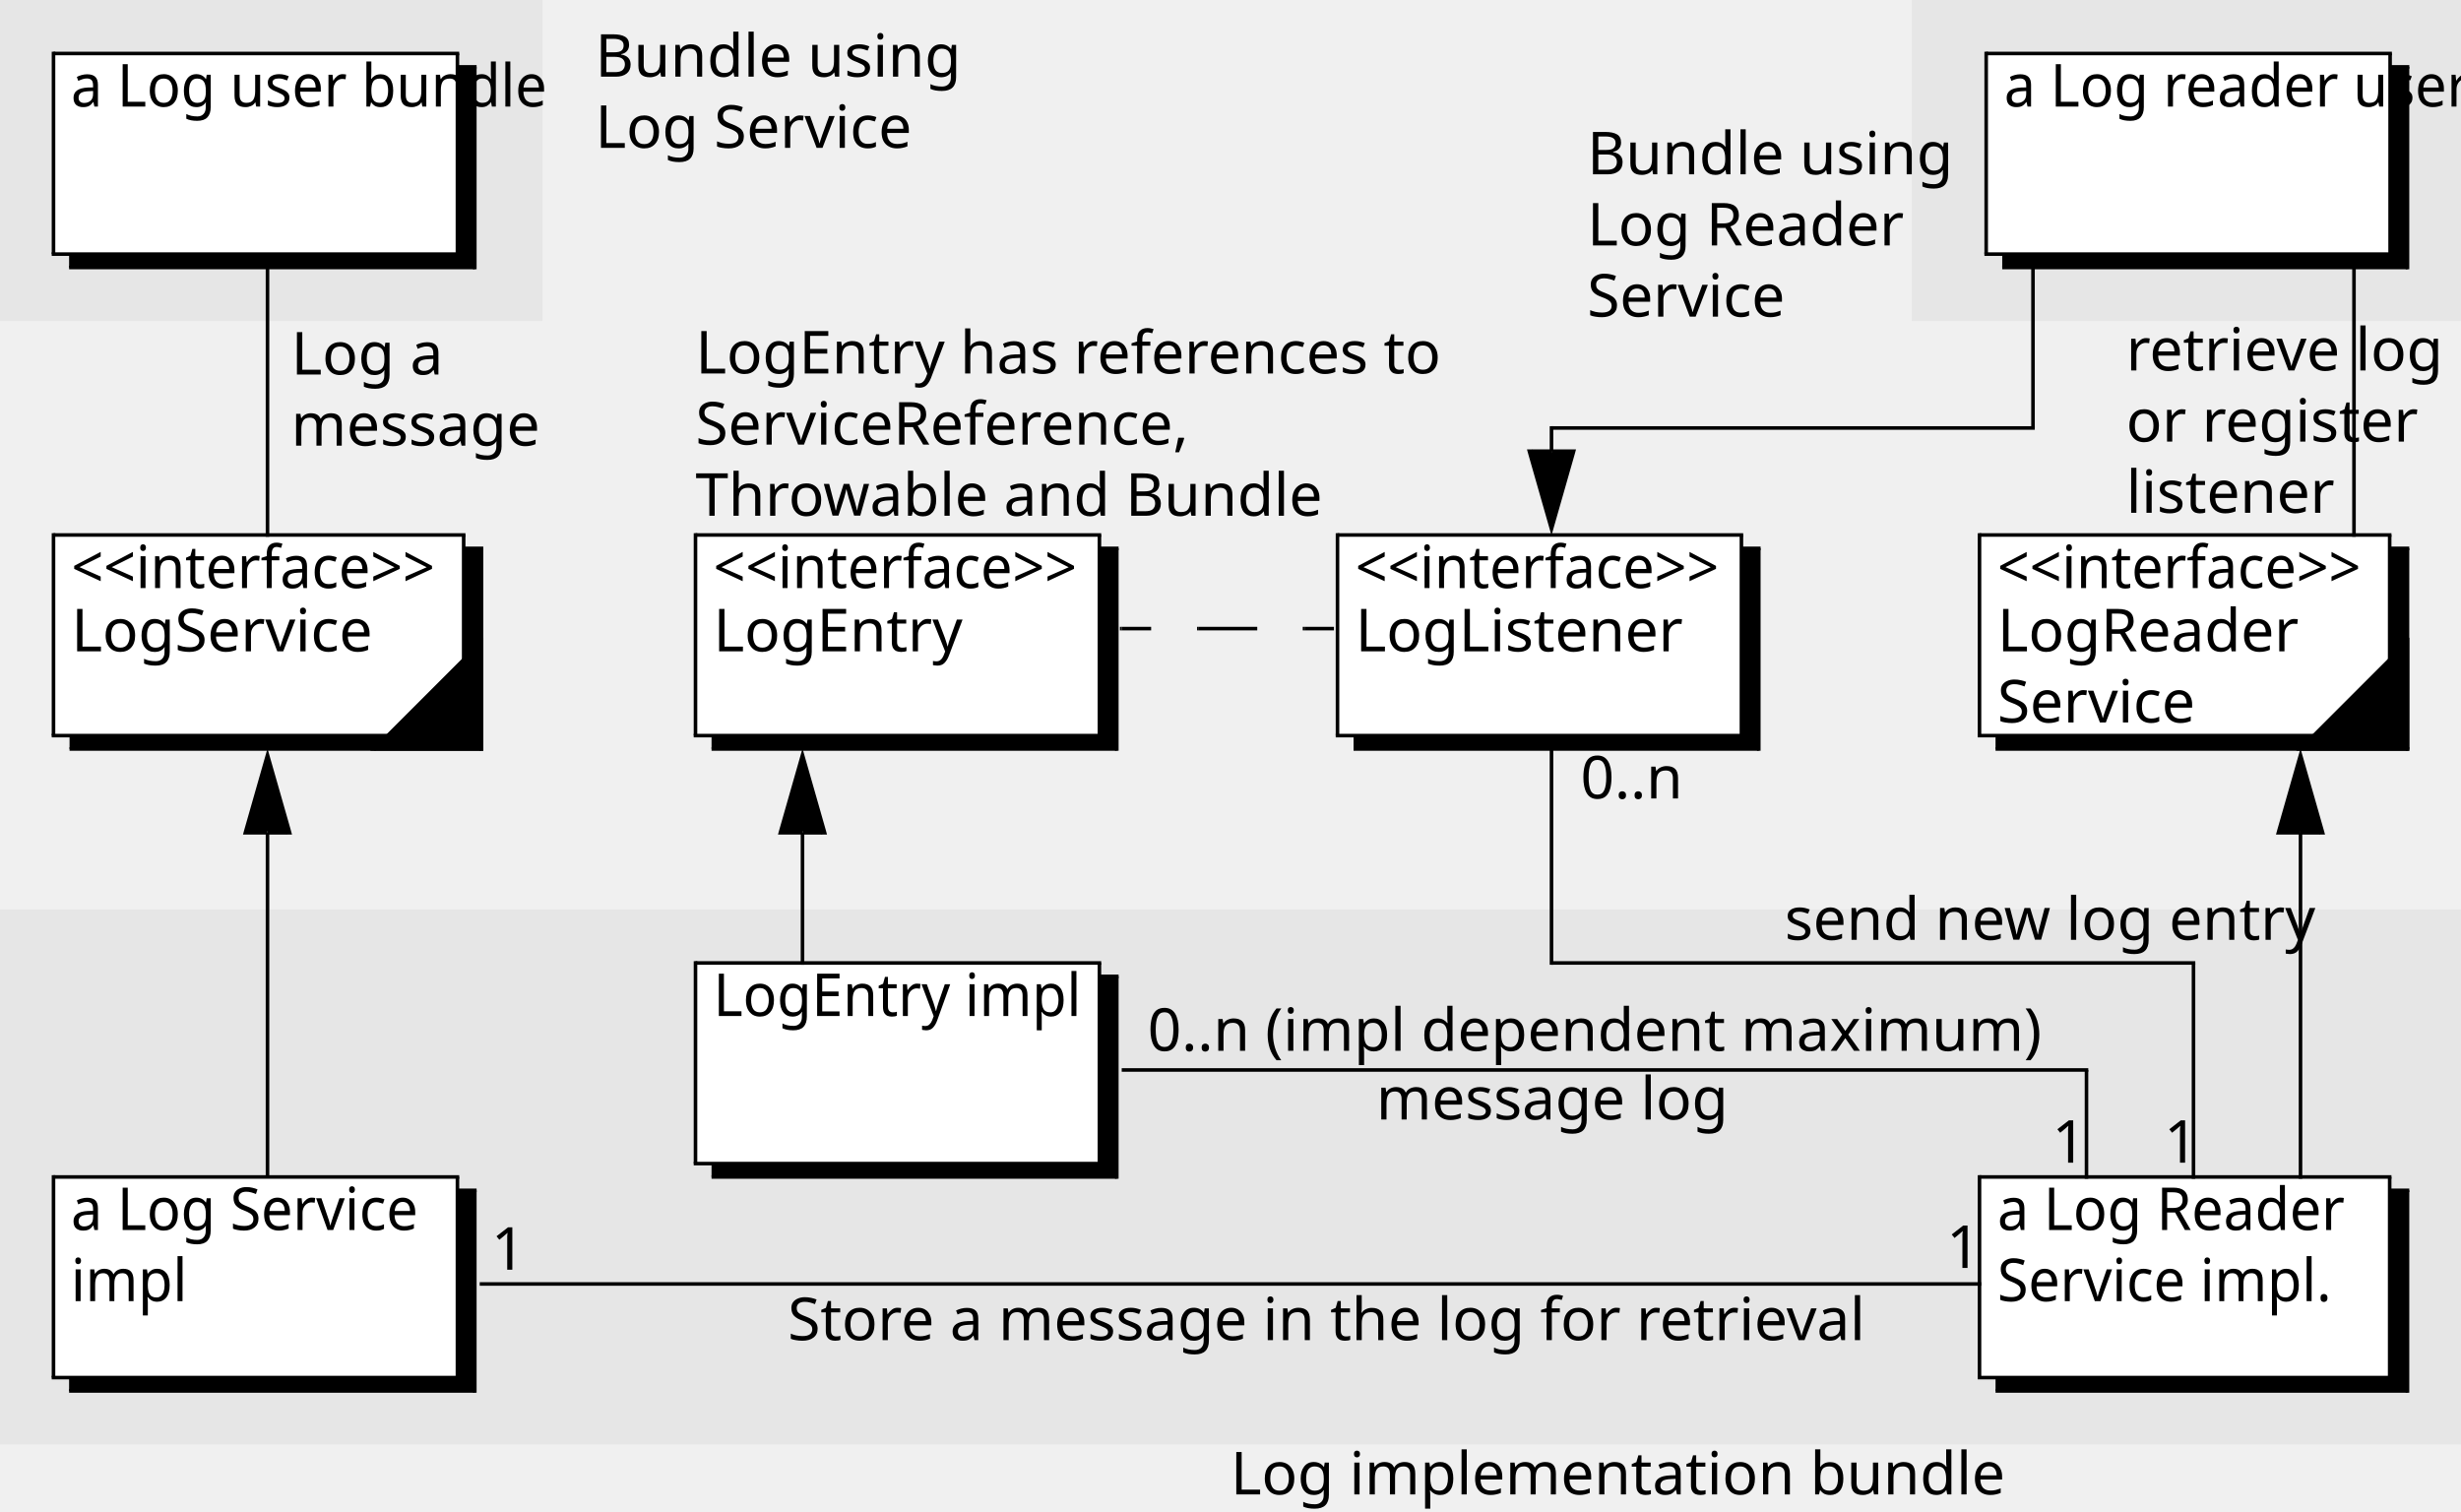
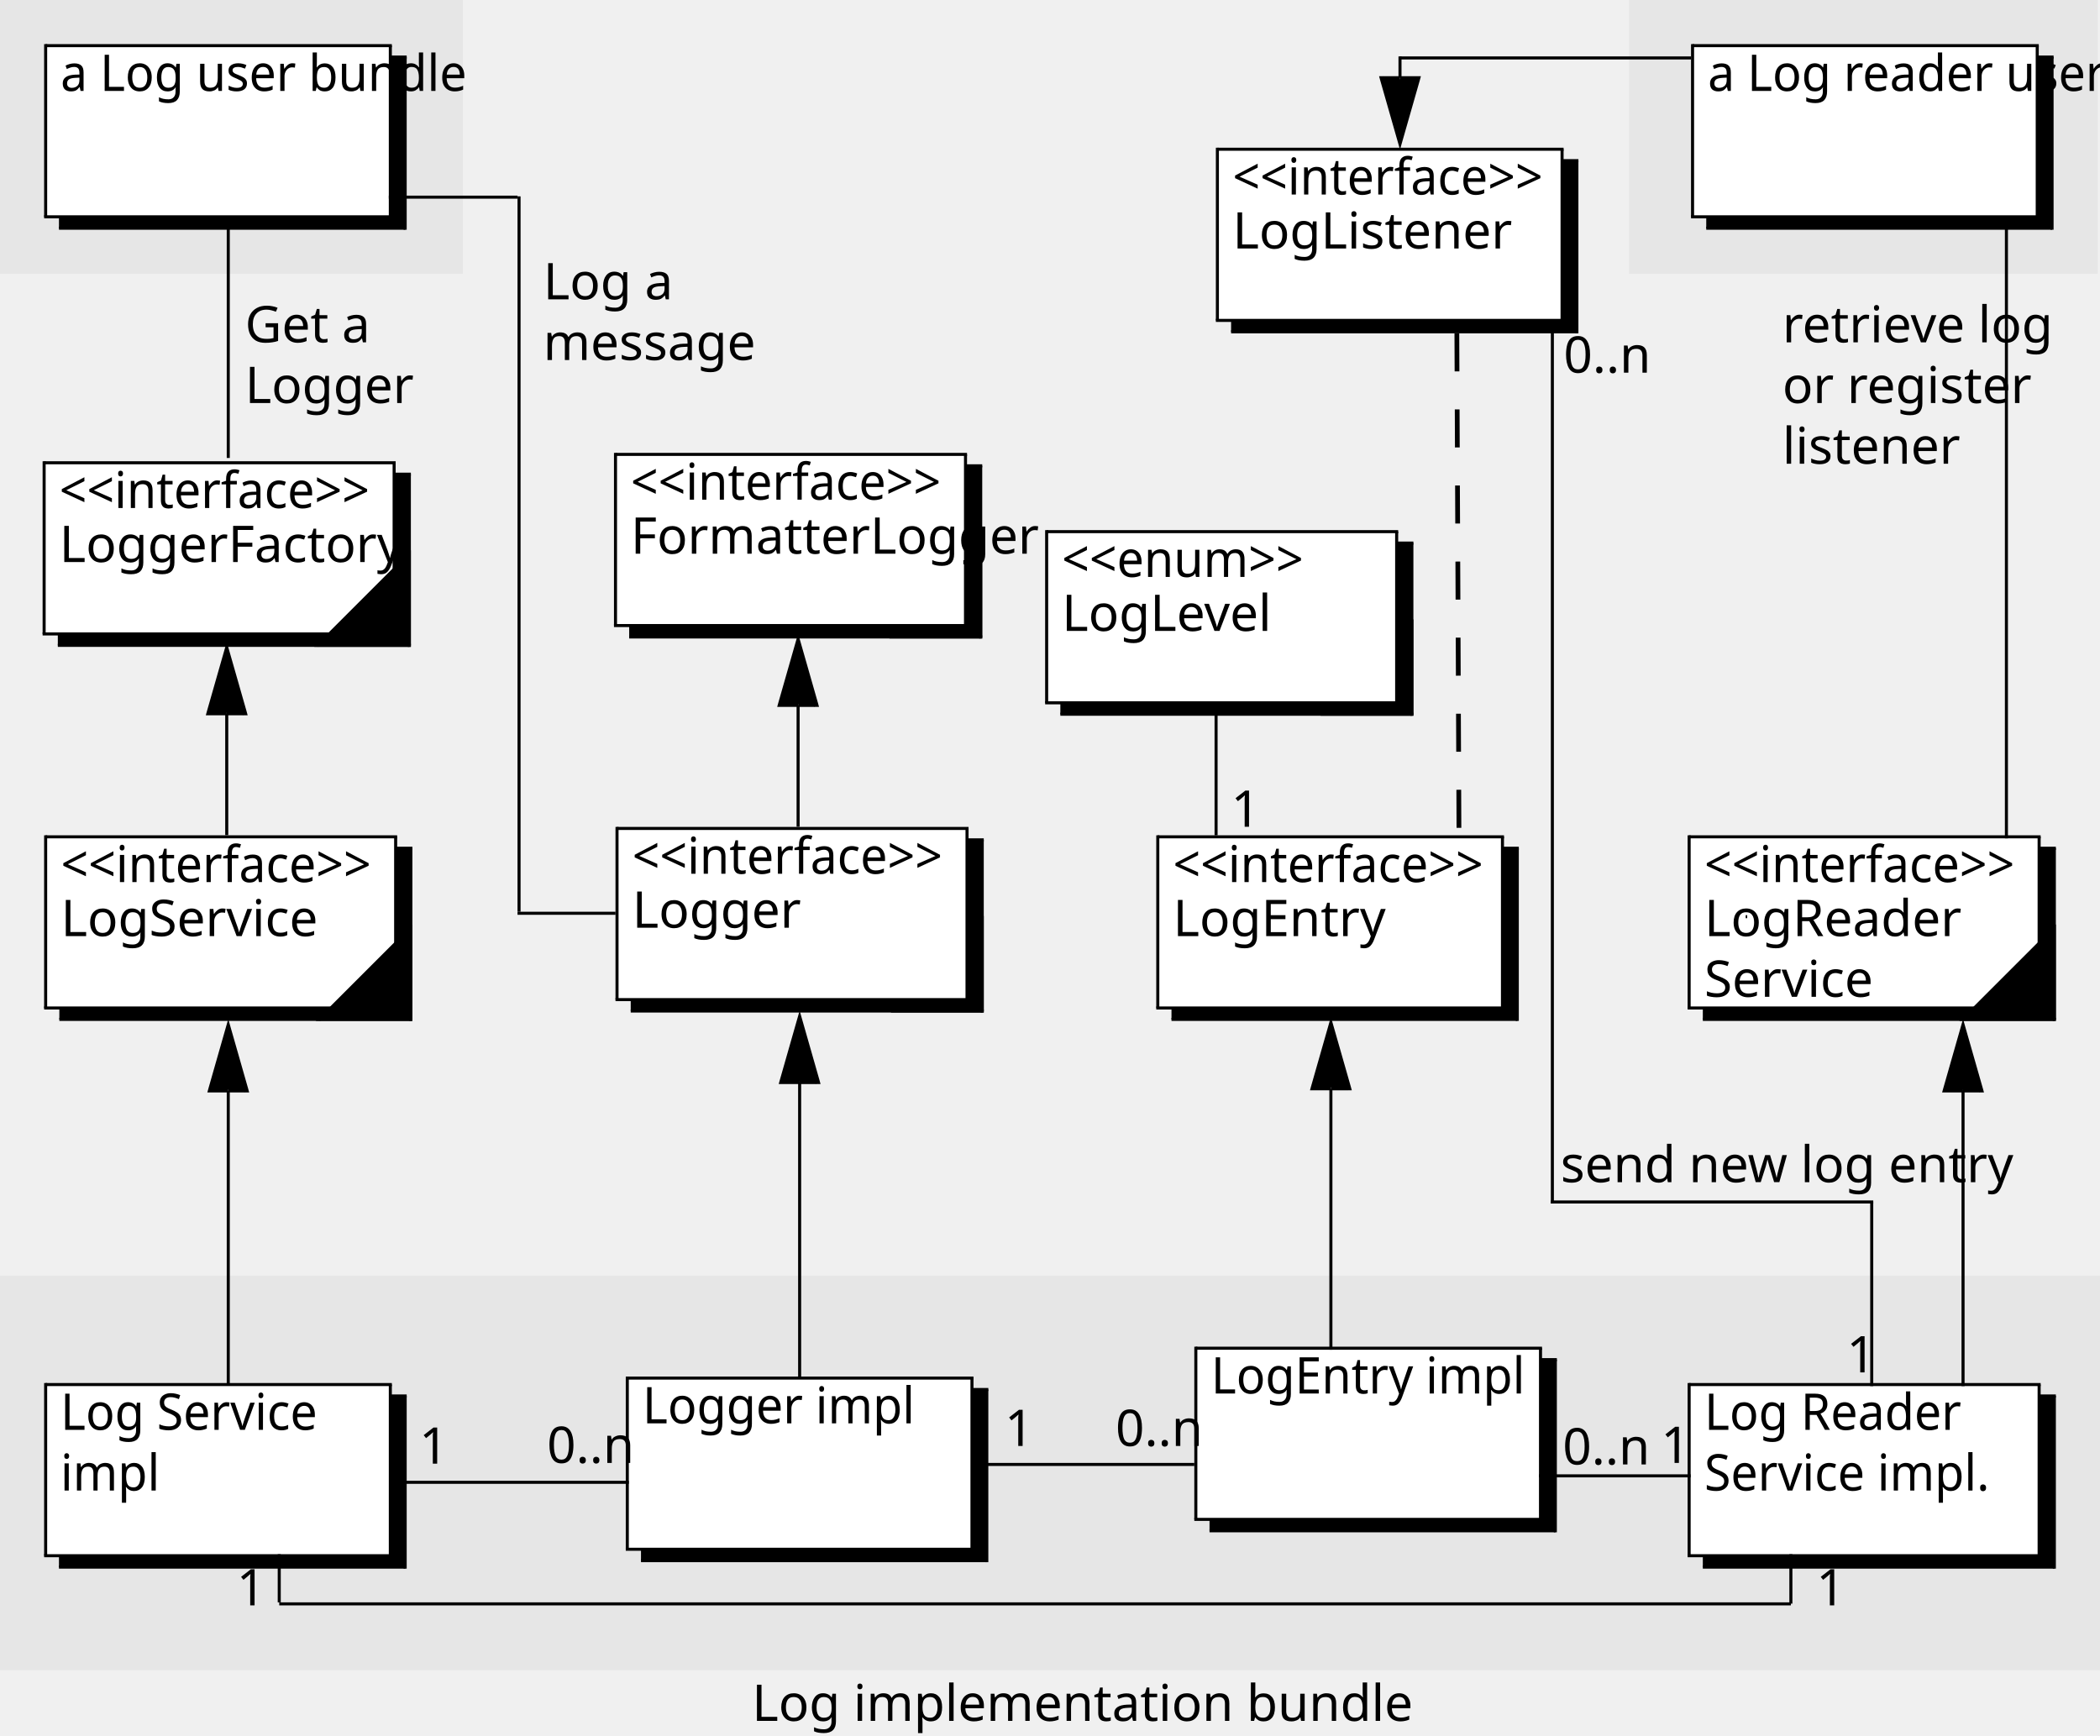
- <svg xmlns="http://www.w3.org/2000/svg" version="1.1" id="Layer_1" x="0px" y="0px" width="331.2px" height="203.465px" viewBox="0 0 331.2 203.465" enable-background="new 0 0 331.2 203.465" xml:space="preserve">
-   <rect x="257.28" fill="#E6E6E6" width="73.92" height="43.199" />
-   <rect y="122.399" fill="#E6E6E6" width="331.2" height="72" />
-   <rect fill="#E6E6E6" width="73.02" height="43.199" />
+ <svg xmlns="http://www.w3.org/2000/svg" version="1.1" id="Layer_1" x="0px" y="0px" width="331.2px" height="273.799px" viewBox="0 -60 331.2 273.799" enable-background="new 0 -60 331.2 273.799" xml:space="preserve">
+   <rect x="256.92" y="-60" fill="#E6E6E6" width="73.92" height="43.199" />
+   <rect y="141.233" fill="#E6E6E6" width="331.2" height="62.233" />
+   <rect y="-60" fill="#E6E6E6" width="73.02" height="43.199" />
  <rect x="9.6" y="73.8" width="55.2" height="27" />
  <rect x="9.6" y="73.56" width="55.44" height="0.48" />
  <rect x="64.56" y="73.8" width="0.48" height="27.24" />
  <rect x="9.36" y="100.56" width="55.44" height="0.48" />
  <rect x="9.36" y="73.56" width="0.48" height="27.24" />
  <rect x="7.2" y="72" fill="#FFFFFF" width="55.2" height="27" />
  <rect x="7.2" y="71.76" width="55.44" height="0.479" />
  <rect x="62.16" y="72" width="0.48" height="27.239" />
  <rect x="6.96" y="98.76" width="55.44" height="0.479" />
  <rect x="6.96" y="71.76" width="0.48" height="27.24" />
-   <text transform="matrix(0.9504 0 0 1 9.6001 79.1401)" font-family="'ProductusOSGiBookc'" font-size="7.98">&lt;&lt;interface&gt;&gt;</text>
-   <text transform="matrix(1 0 0 1 9.6001 87.6597)" font-family="'ProductusSemibold'" font-size="7.98">LogService</text>
+   <text transform="matrix(0.9504 0 0 1 9.6006 79.1396)" font-family="'ProductusOSGiBookc'" font-size="7.98">&lt;&lt;interface&gt;&gt;</text>
+   <text transform="matrix(1 0 0 1 9.6001 87.6602)" font-family="'ProductusSemibold'" font-size="7.98">LogService</text>
  <rect x="268.799" y="73.8" width="55.201" height="27" />
  <rect x="268.799" y="73.56" width="55.439" height="0.48" />
  <rect x="323.76" y="73.8" width="0.479" height="27.24" />
  <rect x="268.56" y="100.56" width="55.44" height="0.48" />
  <rect x="268.56" y="73.56" width="0.479" height="27.24" />
  <rect x="266.4" y="72" fill="#FFFFFF" width="55.2" height="27" />
  <rect x="266.4" y="71.76" width="55.44" height="0.479" />
  <rect x="321.36" y="72" width="0.48" height="27.239" />
  <rect x="266.161" y="98.76" width="55.439" height="0.479" />
  <rect x="266.161" y="71.76" width="0.479" height="27.24" />
-   <text transform="matrix(0.9504 0 0 1 268.8003 79.1401)" font-family="'ProductusOSGiBookc'" font-size="7.98">&lt;&lt;interface&gt;&gt;</text>
-   <text transform="matrix(1 0 0 1 268.8003 87.6597)" enable-background="new    ">
-     <tspan x="0" y="0" font-family="'ProductusSemibold'" font-size="7.98">LogReader</tspan>
-     <tspan x="0" y="9.576" font-family="'ProductusSemibold'" font-size="7.98">Service</tspan>
-   </text>
-   <rect x="96" y="73.8" width="54.3" height="27" />
-   <rect x="96" y="73.56" width="54.54" height="0.48" />
-   <rect x="150.06" y="73.8" width="0.48" height="27.24" />
-   <rect x="95.76" y="100.56" width="54.54" height="0.48" />
-   <rect x="95.76" y="73.56" width="0.48" height="27.24" />
-   <rect x="93.6" y="72" fill="#FFFFFF" width="54.36" height="27" />
-   <rect x="93.6" y="71.76" width="54.6" height="0.479" />
-   <rect x="147.72" y="72" width="0.48" height="27.239" />
-   <rect x="93.36" y="98.76" width="54.6" height="0.479" />
-   <rect x="93.36" y="71.76" width="0.48" height="27.24" />
-   <text transform="matrix(0.9504 0 0 1 96 79.1401)" font-family="'ProductusOSGiBookc'" font-size="7.98">&lt;&lt;interface&gt;&gt;</text>
-   <text transform="matrix(1 0 0 1 96 87.6597)" font-family="'ProductusSemibold'" font-size="7.98">LogEntry</text>
-   <rect x="182.4" y="73.8" width="54.3" height="27" />
-   <rect x="182.4" y="73.56" width="54.54" height="0.48" />
-   <rect x="236.459" y="73.8" width="0.479" height="27.24" />
-   <rect x="182.161" y="100.56" width="54.539" height="0.48" />
-   <rect x="182.161" y="73.56" width="0.479" height="27.24" />
-   <rect x="180" y="72" fill="#FFFFFF" width="54.358" height="27" />
-   <rect x="180" y="71.76" width="54.6" height="0.479" />
-   <rect x="234.12" y="72" width="0.48" height="27.239" />
-   <rect x="179.76" y="98.76" width="54.6" height="0.479" />
-   <rect x="179.76" y="71.76" width="0.479" height="27.24" />
-   <text transform="matrix(0.9504 0 0 1 182.3999 79.1401)" font-family="'ProductusOSGiBookc'" font-size="7.98">&lt;&lt;interface&gt;&gt;</text>
-   <text transform="matrix(1 0 0 1 182.3999 87.6597)" font-family="'ProductusSemibold'" font-size="7.98">LogListener</text>
+   <text transform="matrix(0.9504 0 0 1 268.8013 79.1396)" font-family="'ProductusOSGiBookc'" font-size="7.98">&lt;&lt;interface&gt;&gt;</text>
+   <text transform="matrix(1 0 0 1 268.8003 87.6602)" font-family="'ProductusSemibold'" font-size="7.98">LogReader</text>
+   <text transform="matrix(1 0 0 1 268.8003 97.2354)" font-family="'ProductusSemibold'" font-size="7.98">Service</text>
+   <rect x="185" y="73.8" width="54.299" height="27" />
+   <rect x="185" y="73.56" width="54.539" height="0.48" />
+   <rect x="239.06" y="73.8" width="0.479" height="27.24" />
+   <rect x="184.76" y="100.56" width="54.539" height="0.48" />
+   <rect x="184.76" y="73.56" width="0.48" height="27.24" />
+   <rect x="182.6" y="72" fill="#FFFFFF" width="54.359" height="27" />
+   <rect x="182.6" y="71.76" width="54.6" height="0.479" />
+   <rect x="236.72" y="72" width="0.479" height="27.239" />
+   <rect x="182.36" y="98.76" width="54.6" height="0.479" />
+   <rect x="182.36" y="71.76" width="0.48" height="27.24" />
+   <text transform="matrix(0.9504 0 0 1 185.0005 79.1396)" font-family="'ProductusOSGiBookc'" font-size="7.98">&lt;&lt;interface&gt;&gt;</text>
+   <text transform="matrix(1 0 0 1 185.0005 87.6602)" font-family="'ProductusSemibold'" font-size="7.98">LogEntry</text>
+   <rect x="194.4" y="-34.66" width="54.3" height="27" />
+   <rect x="194.4" y="-34.9" width="54.54" height="0.48" />
+   <rect x="248.459" y="-34.66" width="0.479" height="27.24" />
+   <rect x="194.161" y="-7.9" width="54.539" height="0.48" />
+   <rect x="194.161" y="-34.9" width="0.479" height="27.24" />
+   <rect x="192" y="-36.46" fill="#FFFFFF" width="54.357" height="27" />
+   <rect x="192" y="-36.7" width="54.6" height="0.479" />
+   <rect x="246.12" y="-36.46" width="0.48" height="27.239" />
+   <rect x="191.76" y="-9.7" width="54.6" height="0.479" />
+   <rect x="191.76" y="-36.7" width="0.479" height="27.24" />
+   <text transform="matrix(0.9504 0 0 1 194.4009 -29.3203)" font-family="'ProductusOSGiBookc'" font-size="7.98">&lt;&lt;interface&gt;&gt;</text>
+   <text transform="matrix(1 0 0 1 194.3999 -20.7998)" font-family="'ProductusSemibold'" font-size="7.98">LogListener</text>
  <rect x="268.799" y="160.2" width="55.201" height="27" />
  <rect x="268.799" y="159.959" width="55.439" height="0.479" />
  <rect x="323.76" y="160.2" width="0.479" height="27.239" />
  <rect x="268.56" y="186.959" width="55.44" height="0.479" />
  <rect x="268.56" y="159.959" width="0.479" height="27.24" />
-   <rect x="266.4" y="158.399" fill="#FFFFFF" width="55.2" height="27" />
-   <rect x="266.4" y="158.159" width="55.44" height="0.48" />
-   <rect x="321.36" y="158.399" width="0.48" height="27.24" />
-   <rect x="266.161" y="185.159" width="55.439" height="0.48" />
-   <rect x="266.161" y="158.159" width="0.479" height="27.24" />
-   <text transform="matrix(0.9504 0 0 1 268.8003 165.5405)" enable-background="new    ">
-     <tspan x="0" y="0" font-family="'ProductusOSGiBookc'" font-size="7.98">a Log Reader</tspan>
-     <tspan x="0" y="9.576" font-family="'ProductusOSGiBookc'" font-size="7.98">Service impl.</tspan>
-   </text>
-   <polyline points="36,112.319 32.7,112.319 32.88,111.659 36,100.739 39.12,111.659 39.3,112.319 38.64,112.319 38.16,111.959   35.52,102.719 36.48,102.42 36.48,102.719 33.84,111.959 32.88,111.659 33.36,111.299 36,111.299 " />
+   <rect x="266.4" y="158.398" fill="#FFFFFF" width="55.2" height="27" />
+   <rect x="266.4" y="158.159" width="55.44" height="0.479" />
+   <rect x="321.36" y="158.398" width="0.48" height="27.24" />
+   <rect x="266.161" y="185.159" width="55.439" height="0.479" />
+   <rect x="266.161" y="158.159" width="0.479" height="27.239" />
+   <text transform="matrix(0.9504 0 0 1 268.8013 165.541)" font-family="'ProductusOSGiBookc'" font-size="7.98">Log Reader</text>
+   <text transform="matrix(0.9504 0 0 1 268.8013 175.1162)" font-family="'ProductusOSGiBookc'" font-size="7.98">Service impl.</text>
+   <polyline points="36,112.318 32.7,112.318 32.88,111.659 36,100.739 39.12,111.659 39.3,112.318 38.64,112.318 38.16,111.959   35.52,102.719 36.48,102.42 36.48,102.719 33.84,111.959 32.88,111.659 33.36,111.299 36,111.299 " />
  <rect x="36" y="111.299" width="2.64" height="1.021" />
  <polyline points="36,111.84 33.36,111.84 36,102.6 38.64,111.84 " />
  <rect x="35.76" y="112.081" width="0.48" height="46.56" />
-   <rect x="96" y="131.399" width="54.3" height="27" />
-   <rect x="96" y="131.159" width="54.54" height="0.48" />
-   <rect x="150.06" y="131.399" width="0.48" height="27.24" />
-   <rect x="95.76" y="158.159" width="54.54" height="0.48" />
-   <rect x="95.76" y="131.159" width="0.48" height="27.24" />
-   <rect x="93.6" y="129.6" fill="#FFFFFF" width="54.36" height="27" />
-   <rect x="93.6" y="129.359" width="54.6" height="0.479" />
-   <rect x="147.72" y="129.6" width="0.48" height="27.24" />
-   <rect x="93.36" y="156.359" width="54.6" height="0.479" />
-   <rect x="93.36" y="129.359" width="0.48" height="27.24" />
-   <text transform="matrix(0.9504 0 0 1 96 136.7397)" font-family="'ProductusOSGiBookc'" font-size="7.98">LogEntry impl</text>
-   <polyline points="309.6,112.319 306.299,112.319 306.481,111.659 309.6,100.739 312.719,111.659 312.901,112.319 312.241,112.319   311.76,111.959 309.12,102.719 310.081,102.42 310.081,102.719 307.44,111.959 306.481,111.659 306.959,111.299 309.6,111.299 " />
+   <rect x="191" y="154.467" width="54.299" height="27" />
+   <rect x="191" y="154.228" width="54.539" height="0.479" />
+   <rect x="245.06" y="154.467" width="0.479" height="27.24" />
+   <rect x="190.76" y="181.228" width="54.539" height="0.479" />
+   <rect x="190.76" y="154.228" width="0.48" height="27.239" />
+   <rect x="188.6" y="152.668" fill="#FFFFFF" width="54.359" height="27" />
+   <rect x="188.6" y="152.428" width="54.6" height="0.479" />
+   <rect x="242.72" y="152.668" width="0.479" height="27.24" />
+   <rect x="188.36" y="179.428" width="54.6" height="0.479" />
+   <rect x="188.36" y="152.428" width="0.48" height="27.24" />
+   <text transform="matrix(0.9504 0 0 1 191.0005 159.8076)" font-family="'ProductusOSGiBookc'" font-size="7.98">LogEntry impl</text>
+   <polyline points="309.6,112.318 306.299,112.318 306.481,111.659 309.6,100.739 312.719,111.659 312.901,112.318 312.241,112.318   311.76,111.959 309.12,102.719 310.081,102.42 310.081,102.719 307.44,111.959 306.481,111.659 306.959,111.299 309.6,111.299 " />
  <rect x="309.6" y="111.299" width="2.641" height="1.021" />
  <polyline points="309.6,111.84 306.959,111.84 309.6,102.6 312.241,111.84 " />
  <rect x="309.36" y="112.081" width="0.48" height="46.56" />
-   <rect x="9.54" y="9" width="54.36" height="27" />
-   <rect x="9.54" y="8.76" width="54.6" height="0.479" />
-   <rect x="63.66" y="9" width="0.48" height="27.239" />
-   <rect x="9.3" y="35.76" width="54.6" height="0.479" />
-   <rect x="9.3" y="8.76" width="0.48" height="27.24" />
-   <rect x="7.2" y="7.199" fill="#FFFFFF" width="54.36" height="27" />
-   <rect x="7.2" y="6.96" width="54.6" height="0.479" />
-   <rect x="61.32" y="7.199" width="0.48" height="27.24" />
-   <rect x="6.96" y="33.96" width="54.6" height="0.479" />
-   <rect x="6.96" y="6.96" width="0.48" height="27.239" />
-   <text transform="matrix(0.9504 0 0 1 9.54 14.3403)" font-family="'ProductusOSGiBookc'" font-size="7.98">a Log user bundle</text>
-   <rect x="35.76" y="35.76" width="0.48" height="36.479" />
+   <rect x="9.54" y="-51" width="54.36" height="27" />
+   <rect x="9.54" y="-51.24" width="54.6" height="0.479" />
+   <rect x="63.66" y="-51" width="0.48" height="27.239" />
+   <rect x="9.3" y="-24.24" width="54.6" height="0.479" />
+   <rect x="9.3" y="-51.24" width="0.48" height="27.24" />
+   <rect x="7.2" y="-52.801" fill="#FFFFFF" width="54.36" height="27" />
+   <rect x="7.2" y="-53.04" width="54.6" height="0.479" />
+   <rect x="61.32" y="-52.801" width="0.48" height="27.24" />
+   <rect x="6.96" y="-26.04" width="54.6" height="0.479" />
+   <rect x="6.96" y="-53.04" width="0.48" height="27.239" />
+   <text transform="matrix(0.9504 0 0 1 9.5405 -45.6602)" font-family="'ProductusOSGiBookc'" font-size="7.98">a Log user bundle</text>
+   <rect x="35.76" y="-24.24" width="0.48" height="36.479" />
  <rect x="9.54" y="160.2" width="54.36" height="27" />
  <rect x="9.54" y="159.959" width="54.6" height="0.479" />
  <rect x="63.66" y="160.2" width="0.48" height="27.239" />
  <rect x="9.3" y="186.959" width="54.6" height="0.479" />
  <rect x="9.3" y="159.959" width="0.48" height="27.24" />
-   <rect x="7.2" y="158.399" fill="#FFFFFF" width="54.36" height="27" />
-   <rect x="7.2" y="158.159" width="54.6" height="0.48" />
-   <rect x="61.32" y="158.399" width="0.48" height="27.24" />
-   <rect x="6.96" y="185.159" width="54.6" height="0.48" />
-   <rect x="6.96" y="158.159" width="0.48" height="27.24" />
-   <text transform="matrix(0.9504 0 0 1 9.54 165.5405)" enable-background="new    ">
-     <tspan x="0" y="0" font-family="'ProductusOSGiBookc'" font-size="7.98">a Log Service</tspan>
-     <tspan x="0" y="9.576" font-family="'ProductusOSGiBookc'" font-size="7.98">impl</tspan>
-   </text>
-   <rect x="269.7" y="9" width="54.301" height="27" />
-   <rect x="269.7" y="8.76" width="54.541" height="0.479" />
-   <rect x="323.76" y="9" width="0.479" height="27.239" />
-   <rect x="269.459" y="35.76" width="54.541" height="0.479" />
-   <rect x="269.459" y="8.76" width="0.479" height="27.24" />
-   <rect x="267.299" y="7.199" fill="#FFFFFF" width="54.359" height="27" />
-   <rect x="267.299" y="6.96" width="54.602" height="0.479" />
-   <rect x="321.42" y="7.199" width="0.479" height="27.24" />
-   <rect x="267.06" y="33.96" width="54.601" height="0.479" />
-   <rect x="267.06" y="6.96" width="0.479" height="27.239" />
-   <text transform="matrix(0.9504 0 0 1 269.6997 14.3403)" font-family="'ProductusOSGiBookc'" font-size="7.98">a Log reader user</text>
-   <polyline points="108,112.319 104.7,112.319 104.88,111.659 108,100.739 111.12,111.659 111.3,112.319 110.64,112.319   110.16,111.959 107.52,102.719 108.48,102.42 108.48,102.719 105.84,111.959 104.88,111.659 105.36,111.299 108,111.299 " />
-   <rect x="108" y="111.299" width="2.64" height="1.021" />
-   <polyline points="108,111.84 105.36,111.84 108,102.6 110.64,111.84 " />
-   <rect x="107.76" y="112.081" width="0.48" height="17.76" />
-   <rect x="64.56" y="172.56" width="202.08" height="0.479" />
-   <rect x="150.96" y="143.76" width="130.08" height="0.479" />
-   <rect x="280.56" y="144" width="0.479" height="14.64" />
-   <polyline points="208.799,60.479 212.1,60.479 211.92,61.14 208.799,72.06 205.68,61.14 205.5,60.479 206.161,60.479 206.64,60.84   209.28,70.08 208.32,70.38 208.32,70.08 210.959,60.84 211.92,61.14 211.44,61.5 208.799,61.5 " />
-   <rect x="206.161" y="60.479" width="2.641" height="1.021" />
-   <polyline points="208.799,60.96 211.44,60.96 208.799,70.199 206.161,60.96 " />
-   <rect x="208.56" y="57.359" width="0.479" height="3.36" />
-   <rect x="208.799" y="57.359" width="65.041" height="0.48" />
-   <rect x="273.36" y="35.76" width="0.48" height="21.84" />
-   <text transform="matrix(1 0 0 1 39.1802 50.3999)" enable-background="new    ">
-     <tspan x="0" y="0" font-family="'ProductusBook'" font-size="7.98">Log a</tspan>
-     <tspan x="0" y="9.576" font-family="'ProductusBook'" font-size="7.98">message</tspan>
-   </text>
-   <text transform="matrix(1 0 0 1 106.0195 180.3608)" font-family="'ProductusBook'" font-size="7.98">Store a message in the log for retrieval</text>
-   <text transform="matrix(1 0 0 1 185.2192 150.6606)" font-family="'ProductusBook'" font-size="7.98">message log</text>
-   <text transform="matrix(1 0 0 1 240.1792 126.481)" font-family="'ProductusBook'" font-size="7.98">send new log entry</text>
-   <text transform="matrix(1 0 0 1 286.1392 49.8608)" enable-background="new    ">
-     <tspan x="0" y="0" font-family="'ProductusBook'" font-size="7.98">retrieve log</tspan>
-     <tspan x="0" y="9.576" font-family="'ProductusBook'" font-size="7.98">or register</tspan>
-     <tspan x="0" y="19.152" font-family="'ProductusBook'" font-size="7.98">listener</tspan>
-   </text>
-   <rect x="208.56" y="100.56" width="0.479" height="29.28" />
-   <rect x="208.799" y="129.359" width="86.641" height="0.479" />
-   <rect x="294.959" y="129.6" width="0.479" height="29.04" />
-   <text transform="matrix(1 0 0 1 66.1201 170.8804)" font-family="'ProductusBook'" font-size="7.98">1</text>
-   <text transform="matrix(1 0 0 1 261.9604 170.6401)" font-family="'ProductusBook'" font-size="7.98">1</text>
-   <text transform="matrix(1 0 0 1 276.1812 156.48)" font-family="'ProductusBook'" font-size="7.98">1</text>
-   <text transform="matrix(1 0 0 1 154.4409 141.4204)" font-family="'ProductusBook'" font-size="7.98">0..n (impl dependent maximum)</text>
-   <text transform="matrix(1 0 0 1 291.2417 156.48)" font-family="'ProductusBook'" font-size="7.98">1</text>
-   <text transform="matrix(1 0 0 1 212.7017 107.4595)" font-family="'ProductusBook'" font-size="7.98">0..n</text>
-   <text transform="matrix(1 0 0 1 93.6016 50.2603)" enable-background="new    ">
-     <tspan x="0" y="0" font-family="'ProductusBook'" font-size="7.98">LogEntry has references to</tspan>
-     <tspan x="0" y="9.576" font-family="'ProductusBook'" font-size="7.98">ServiceReference,</tspan>
-     <tspan x="0" y="19.152" font-family="'ProductusBook'" font-size="7.98">Throwable and Bundle</tspan>
-   </text>
+   <rect x="7.2" y="158.398" fill="#FFFFFF" width="54.36" height="27" />
+   <rect x="7.2" y="158.159" width="54.6" height="0.479" />
+   <rect x="61.32" y="158.398" width="0.48" height="27.24" />
+   <rect x="6.96" y="185.159" width="54.6" height="0.479" />
+   <rect x="6.96" y="158.159" width="0.48" height="27.239" />
+   <text transform="matrix(0.9504 0 0 1 9.5405 165.541)" font-family="'ProductusOSGiBookc'" font-size="7.98">Log Service</text>
+   <text transform="matrix(0.9504 0 0 1 9.5405 175.1162)" font-family="'ProductusOSGiBookc'" font-size="7.98">impl</text>
+   <rect x="269.34" y="-51" width="54.301" height="27" />
+   <rect x="269.34" y="-51.24" width="54.541" height="0.479" />
+   <rect x="323.401" y="-51" width="0.479" height="27.239" />
+   <rect x="269.1" y="-24.24" width="54.541" height="0.479" />
+   <rect x="269.1" y="-51.24" width="0.479" height="27.24" />
+   <rect x="266.94" y="-52.801" fill="#FFFFFF" width="54.359" height="27" />
+   <rect x="266.94" y="-53.04" width="54.602" height="0.479" />
+   <rect x="321.061" y="-52.801" width="0.479" height="27.24" />
+   <rect x="266.701" y="-26.04" width="54.601" height="0.479" />
+   <rect x="266.701" y="-53.04" width="0.479" height="27.239" />
+   <text transform="matrix(0.9504 0 0 1 269.3403 -45.6602)" font-family="'ProductusOSGiBookc'" font-size="7.98">a Log reader user</text>
+   <rect x="244.589" y="-7.9" width="0.48" height="137.741" />
+   <rect x="44.04" y="192.755" width="238.407" height="0.479" />
+   <polyline points="220.799,-47.981 224.1,-47.981 223.92,-47.32 220.799,-36.4 217.68,-47.32 217.5,-47.981 218.161,-47.981   218.64,-47.62 221.28,-38.38 220.32,-38.08 220.32,-38.38 222.959,-47.62 223.92,-47.32 223.44,-46.96 220.799,-46.96 " />
+   <rect x="218.161" y="-47.981" width="2.641" height="1.021" />
+   <polyline points="220.799,-47.5 223.44,-47.5 220.799,-38.261 218.161,-47.5 " />
+   <rect x="220.56" y="-51.101" width="0.479" height="3.36" />
+   <rect x="220.799" y="-51.101" width="45.901" height="0.48" />
+   <text transform="matrix(1 0 0 1 85.6802 -12.7881)" font-family="'ProductusBook'" font-size="7.98">Log a</text>
+   <text transform="matrix(1 0 0 1 85.6802 -3.2129)" font-family="'ProductusBook'" font-size="7.98">message</text>
+   <text transform="matrix(1 0 0 1 246.1196 126.4814)" font-family="'ProductusBook'" font-size="7.98">send new log entry</text>
+   <text transform="matrix(1 0 0 1 281.1138 -6.0015)" font-family="'ProductusBook'" font-size="7.98">retrieve log</text>
+   <text transform="matrix(1 0 0 1 281.1138 3.5747)" font-family="'ProductusBook'" font-size="7.98">or register</text>
+   <text transform="matrix(1 0 0 1 281.1138 13.1509)" font-family="'ProductusBook'" font-size="7.98">listener</text>
+   <rect x="191.553" y="52.422" width="0.479" height="19.338" />
+   <rect x="244.589" y="129.359" width="50.851" height="0.479" />
+   <rect x="294.959" y="129.6" width="0.479" height="29.041" />
+   <text transform="matrix(1 0 0 1 66.1201 170.8809)" font-family="'ProductusBook'" font-size="7.98">1</text>
+   <text transform="matrix(1 0 0 1 261.9604 170.7598)" font-family="'ProductusBook'" font-size="7.98">1</text>
+   <text transform="matrix(1 0 0 1 291.2417 156.4805)" font-family="'ProductusBook'" font-size="7.98">1</text>
+   <text transform="matrix(1 0 0 1 246.6001 -1.2129)" font-family="'ProductusBook'" font-size="7.98">0..n</text>
  <polyline points="64.8,86.399 50.4,100.8 64.8,100.8 " />
  <polyline points="64.98,86.58 50.58,100.979 50.4,101.04 49.8,101.04 64.62,86.22 " />
  <rect x="50.4" y="100.56" width="14.64" height="0.48" />
  <polyline points="64.56,100.8 64.56,86.399 64.62,86.22 65.04,85.8 65.04,100.8 " />
  <polyline points="324,86.399 309.6,100.8 324,100.8 " />
  <polyline points="324.18,86.58 309.78,100.979 309.6,101.04 309,101.04 323.821,86.22 " />
  <rect x="309.6" y="100.56" width="14.641" height="0.48" />
  <polyline points="323.76,100.8 323.76,86.399 323.821,86.22 324.241,85.8 324.241,100.8 " />
-   <rect x="316.559" y="35.76" width="0.48" height="0.24" />
-   <rect x="316.559" y="36" width="0.48" height="36.239" />
-   <text transform="matrix(1 0 0 1 80.1001 10.3198)" enable-background="new    ">
-     <tspan x="0" y="0" font-family="'ProductusBook'" font-size="7.98">Bundle using</tspan>
-     <tspan x="0" y="9.576" font-family="'ProductusBook'" font-size="7.98">Log Service</tspan>
-   </text>
-   <text transform="matrix(1 0 0 1 213.6001 23.4604)" enable-background="new    ">
-     <tspan x="0" y="0" font-family="'ProductusBook'" font-size="7.98">Bundle using</tspan>
-     <tspan x="0" y="9.576" font-family="'ProductusBook'" font-size="7.98">Log Reader</tspan>
-     <tspan x="0" y="19.152" font-family="'ProductusBook'" font-size="7.98">Service</tspan>
-   </text>
-   <text transform="matrix(1 0 0 1 165.6001 201.1206)" font-family="'ProductusBook'" font-size="7.98">Log implementation bundle</text>
-   <rect x="150.72" y="84.359" width="0.24" height="0.48" />
-   <rect x="150.96" y="84.359" width="3.96" height="0.48" />
-   <rect x="161.1" y="84.359" width="0.24" height="0.48" />
-   <rect x="161.34" y="84.359" width="7.86" height="0.48" />
-   <rect x="175.32" y="84.359" width="0.24" height="0.48" />
-   <rect x="175.56" y="84.359" width="3.96" height="0.48" />
+   <rect x="316.2" y="-24.24" width="0.48" height="0.24" />
+   <rect x="316.2" y="-24" width="0.48" height="96.239" />
+   <text transform="matrix(1 0 0 1 118.5996 211.4531)" font-family="'ProductusBook'" font-size="7.98">Log implementation bundle</text>
+   <rect x="275.32" y="84.359" width="0.24" height="0.48" />
+   <rect x="9.36" y="14.797" width="55.199" height="27" />
+   <rect x="9.36" y="14.557" width="55.439" height="0.48" />
+   <rect x="64.32" y="14.797" width="0.479" height="27.24" />
+   <rect x="9.12" y="41.557" width="55.439" height="0.48" />
+   <rect x="9.12" y="14.557" width="0.48" height="27.24" />
+   <rect x="6.96" y="12.997" fill="#FFFFFF" width="55.2" height="27" />
+   <rect x="6.96" y="12.757" width="55.44" height="0.479" />
+   <rect x="61.92" y="12.997" width="0.479" height="27.239" />
+   <rect x="6.72" y="39.757" width="55.44" height="0.479" />
+   <rect x="6.72" y="12.757" width="0.48" height="27.24" />
+   <text transform="matrix(0.9504 0 0 1 9.3604 20.1367)" font-family="'ProductusOSGiBookc'" font-size="7.98">&lt;&lt;interface&gt;&gt;</text>
+   <text transform="matrix(1 0 0 1 9.3599 28.6572)" font-family="'ProductusSemibold'" font-size="7.98">LoggerFactory</text>
+   <polyline points="64.559,27.396 50.16,41.797 64.559,41.797 " />
+   <polyline points="64.74,27.577 50.34,41.976 50.16,42.037 49.559,42.037 64.379,27.217 " />
+   <rect x="50.16" y="41.557" width="14.64" height="0.48" />
+   <polyline points="64.32,41.797 64.32,27.396 64.379,27.217 64.799,26.797 64.799,41.797 " />
+   <polyline points="35.76,52.828 32.46,52.828 32.64,52.168 35.76,41.249 38.88,52.168 39.06,52.828 38.4,52.828 37.92,52.468   35.28,43.228 36.24,42.929 36.24,43.228 33.6,52.468 32.64,52.168 33.12,51.808 35.76,51.808 " />
+   <rect x="35.76" y="51.808" width="2.64" height="1.021" />
+   <polyline points="35.76,52.349 33.12,52.349 35.76,43.109 38.4,52.349 " />
+   <rect x="35.52" y="52.59" width="0.48" height="19.143" />
+   <rect x="101.334" y="159.179" width="54.299" height="27" />
+   <rect x="101.334" y="158.939" width="54.539" height="0.479" />
+   <rect x="155.394" y="159.179" width="0.479" height="27.24" />
+   <rect x="101.094" y="185.939" width="54.539" height="0.479" />
+   <rect x="101.094" y="158.939" width="0.48" height="27.239" />
+   <rect x="98.934" y="157.38" fill="#FFFFFF" width="54.359" height="27" />
+   <rect x="98.934" y="157.14" width="54.6" height="0.479" />
+   <rect x="153.054" y="157.38" width="0.479" height="27.24" />
+   <rect x="98.693" y="184.14" width="54.6" height="0.479" />
+   <rect x="98.693" y="157.14" width="0.48" height="27.24" />
+   <text transform="matrix(0.9504 0 0 1 101.334 164.5195)" font-family="'ProductusOSGiBookc'" font-size="7.98">Logger impl</text>
+   <rect x="99.713" y="72.479" width="55.199" height="27" />
+   <rect x="99.713" y="72.239" width="55.439" height="0.48" />
+   <rect x="154.673" y="72.479" width="0.479" height="27.24" />
+   <rect x="99.473" y="99.24" width="55.439" height="0.479" />
+   <rect x="99.473" y="72.239" width="0.48" height="27.24" />
+   <rect x="97.313" y="70.679" fill="#FFFFFF" width="55.2" height="27" />
+   <rect x="97.313" y="70.439" width="55.44" height="0.479" />
+   <rect x="152.274" y="70.679" width="0.479" height="27.239" />
+   <rect x="97.073" y="97.439" width="55.44" height="0.479" />
+   <rect x="97.073" y="70.439" width="0.48" height="27.24" />
+   <text transform="matrix(0.9504 0 0 1 99.7139 77.8188)" font-family="'ProductusOSGiBookc'" font-size="7.98">&lt;&lt;interface&gt;&gt;</text>
+   <text transform="matrix(1 0 0 1 99.7134 86.3394)" font-family="'ProductusSemibold'" font-size="7.98">Logger</text>
+   <polyline points="126.114,110.998 122.813,110.998 122.993,110.338 126.114,99.418 129.233,110.338 129.413,110.998   128.753,110.998 128.274,110.639 125.633,101.398 126.593,101.099 126.593,101.398 123.954,110.639 122.993,110.338   123.473,109.979 126.114,109.979 " />
+   <rect x="126.114" y="109.979" width="2.64" height="1.021" />
+   <polyline points="126.114,110.52 123.473,110.52 126.114,101.279 128.753,110.52 " />
+   <rect x="125.874" y="110.76" width="0.48" height="46.561" />
+   <rect x="140.513" y="99.24" width="14.64" height="0.479" />
+   <polyline points="154.673,99.479 154.673,85.078 154.733,84.899 155.153,84.479 155.153,99.479 " />
+   <rect x="99.473" y="13.476" width="55.199" height="27" />
+   <rect x="99.473" y="13.236" width="55.439" height="0.48" />
+   <rect x="154.433" y="13.476" width="0.479" height="27.24" />
+   <rect x="99.233" y="40.236" width="55.439" height="0.48" />
+   <rect x="99.233" y="13.236" width="0.48" height="27.24" />
+   <rect x="97.073" y="11.676" fill="#FFFFFF" width="55.2" height="27" />
+   <rect x="97.073" y="11.436" width="55.44" height="0.479" />
+   <rect x="152.034" y="11.676" width="0.479" height="27.239" />
+   <rect x="96.833" y="38.436" width="55.44" height="0.479" />
+   <rect x="96.833" y="11.436" width="0.48" height="27.24" />
+   <text transform="matrix(0.9504 0 0 1 99.4736 18.8159)" font-family="'ProductusOSGiBookc'" font-size="7.98">&lt;&lt;interface&gt;&gt;</text>
+   <text transform="matrix(1 0 0 1 99.4731 27.3364)" font-family="'ProductusSemibold'" font-size="7.98">FormatterLogger</text>
+   <rect x="140.273" y="40.236" width="14.64" height="0.48" />
+   <polyline points="154.433,40.476 154.433,26.075 154.493,25.896 154.913,25.476 154.913,40.476 " />
+   <polyline points="125.874,51.507 122.573,51.507 122.753,50.848 125.874,39.928 128.993,50.848 129.172,51.507 128.513,51.507   128.034,51.147 125.393,41.907 126.353,41.608 126.353,41.907 123.713,51.147 122.753,50.848 123.233,50.487 125.874,50.487 " />
+   <rect x="125.874" y="50.487" width="2.64" height="1.021" />
+   <polyline points="125.874,51.028 123.233,51.028 125.874,41.788 128.513,51.028 " />
+   <rect x="125.633" y="51.27" width="0.48" height="19.143" />
+   <rect x="167.473" y="25.662" width="55.199" height="27" />
+   <rect x="167.473" y="25.422" width="55.439" height="0.48" />
+   <rect x="222.433" y="25.662" width="0.479" height="27.24" />
+   <rect x="167.233" y="52.422" width="55.439" height="0.48" />
+   <rect x="167.233" y="25.422" width="0.48" height="27.24" />
+   <rect x="165.073" y="23.862" fill="#FFFFFF" width="55.2" height="27" />
+   <rect x="165.073" y="23.622" width="55.44" height="0.479" />
+   <rect x="220.034" y="23.862" width="0.479" height="27.239" />
+   <rect x="164.833" y="50.622" width="55.44" height="0.479" />
+   <rect x="164.833" y="23.622" width="0.48" height="27.24" />
+   <text transform="matrix(0.9504 0 0 1 167.4731 31.0015)" font-family="'ProductusOSGiBookc'" font-size="7.98">&lt;&lt;enum&gt;&gt;</text>
+   <text transform="matrix(1 0 0 1 167.4731 39.522)" font-family="'ProductusSemibold'" font-size="7.98">LogLevel</text>
+   <rect x="208.273" y="52.422" width="14.64" height="0.48" />
+   <polyline points="222.433,52.662 222.433,38.261 222.493,38.082 222.913,37.662 222.913,52.662 " />
+   <line fill="#FFFFFF" stroke="#000000" stroke-width="0.75" stroke-miterlimit="10" stroke-dasharray="6" x1="229.767" y1="-7.42" x2="230.1" y2="71.733" />
+   <polyline points="209.901,111.988 206.6,111.988 206.78,111.328 209.901,100.408 213.02,111.328 213.2,111.988 212.541,111.988   212.061,111.629 209.42,102.388 210.38,102.089 210.38,102.388 207.741,111.629 206.78,111.328 207.26,110.969 209.901,110.969 " />
+   <rect x="209.901" y="110.969" width="2.64" height="1.021" />
+   <polyline points="209.901,111.51 207.26,111.51 209.901,102.269 212.541,111.51 " />
+   <rect x="209.661" y="111.75" width="0.48" height="41.156" />
+   <rect x="81.621" y="-29.028" width="0.48" height="112.846" />
+   <rect x="61.32" y="-29.141" width="20.301" height="0.48" />
+   <rect x="81.621" y="83.819" width="15.452" height="0.48" />
+   <text transform="matrix(1 0 0 1 38.6401 -6.0005)" font-family="'ProductusBook'" font-size="7.98">Get a</text>
+   <text transform="matrix(1 0 0 1 38.6401 3.5747)" font-family="'ProductusBook'" font-size="7.98">Logger</text>
+   <rect x="61.56" y="173.58" width="37.613" height="0.479" />
+   <text transform="matrix(1 0 0 1 86.2671 170.7598)" font-family="'ProductusBook'" font-size="7.98">0..n</text>
+   <rect x="153.753" y="170.761" width="34.607" height="0.479" />
+   <text transform="matrix(1 0 0 1 158.4531 168.0869)" font-family="'ProductusBook'" font-size="7.98">1</text>
+   <text transform="matrix(1 0 0 1 175.9341 168.0879)" font-family="'ProductusBook'" font-size="7.98">0..n</text>
+   <rect x="282.208" y="185.159" width="0.479" height="7.8" />
+   <rect x="43.8" y="185.159" width="0.479" height="7.596" />
+   <text transform="matrix(1 0 0 1 37.3198 193.2334)" font-family="'ProductusBook'" font-size="7.98">1</text>
+   <text transform="matrix(1 0 0 1 286.4536 193.2334)" font-family="'ProductusBook'" font-size="7.98">1</text>
+   <rect x="242.72" y="172.56" width="23.92" height="0.479" />
+   <text transform="matrix(1 0 0 1 246.4526 171)" font-family="'ProductusBook'" font-size="7.98">0..n</text>
+   <text transform="matrix(1 0 0 1 194.1606 70.4126)" font-family="'ProductusBook'" font-size="7.98">1</text>
</svg>
